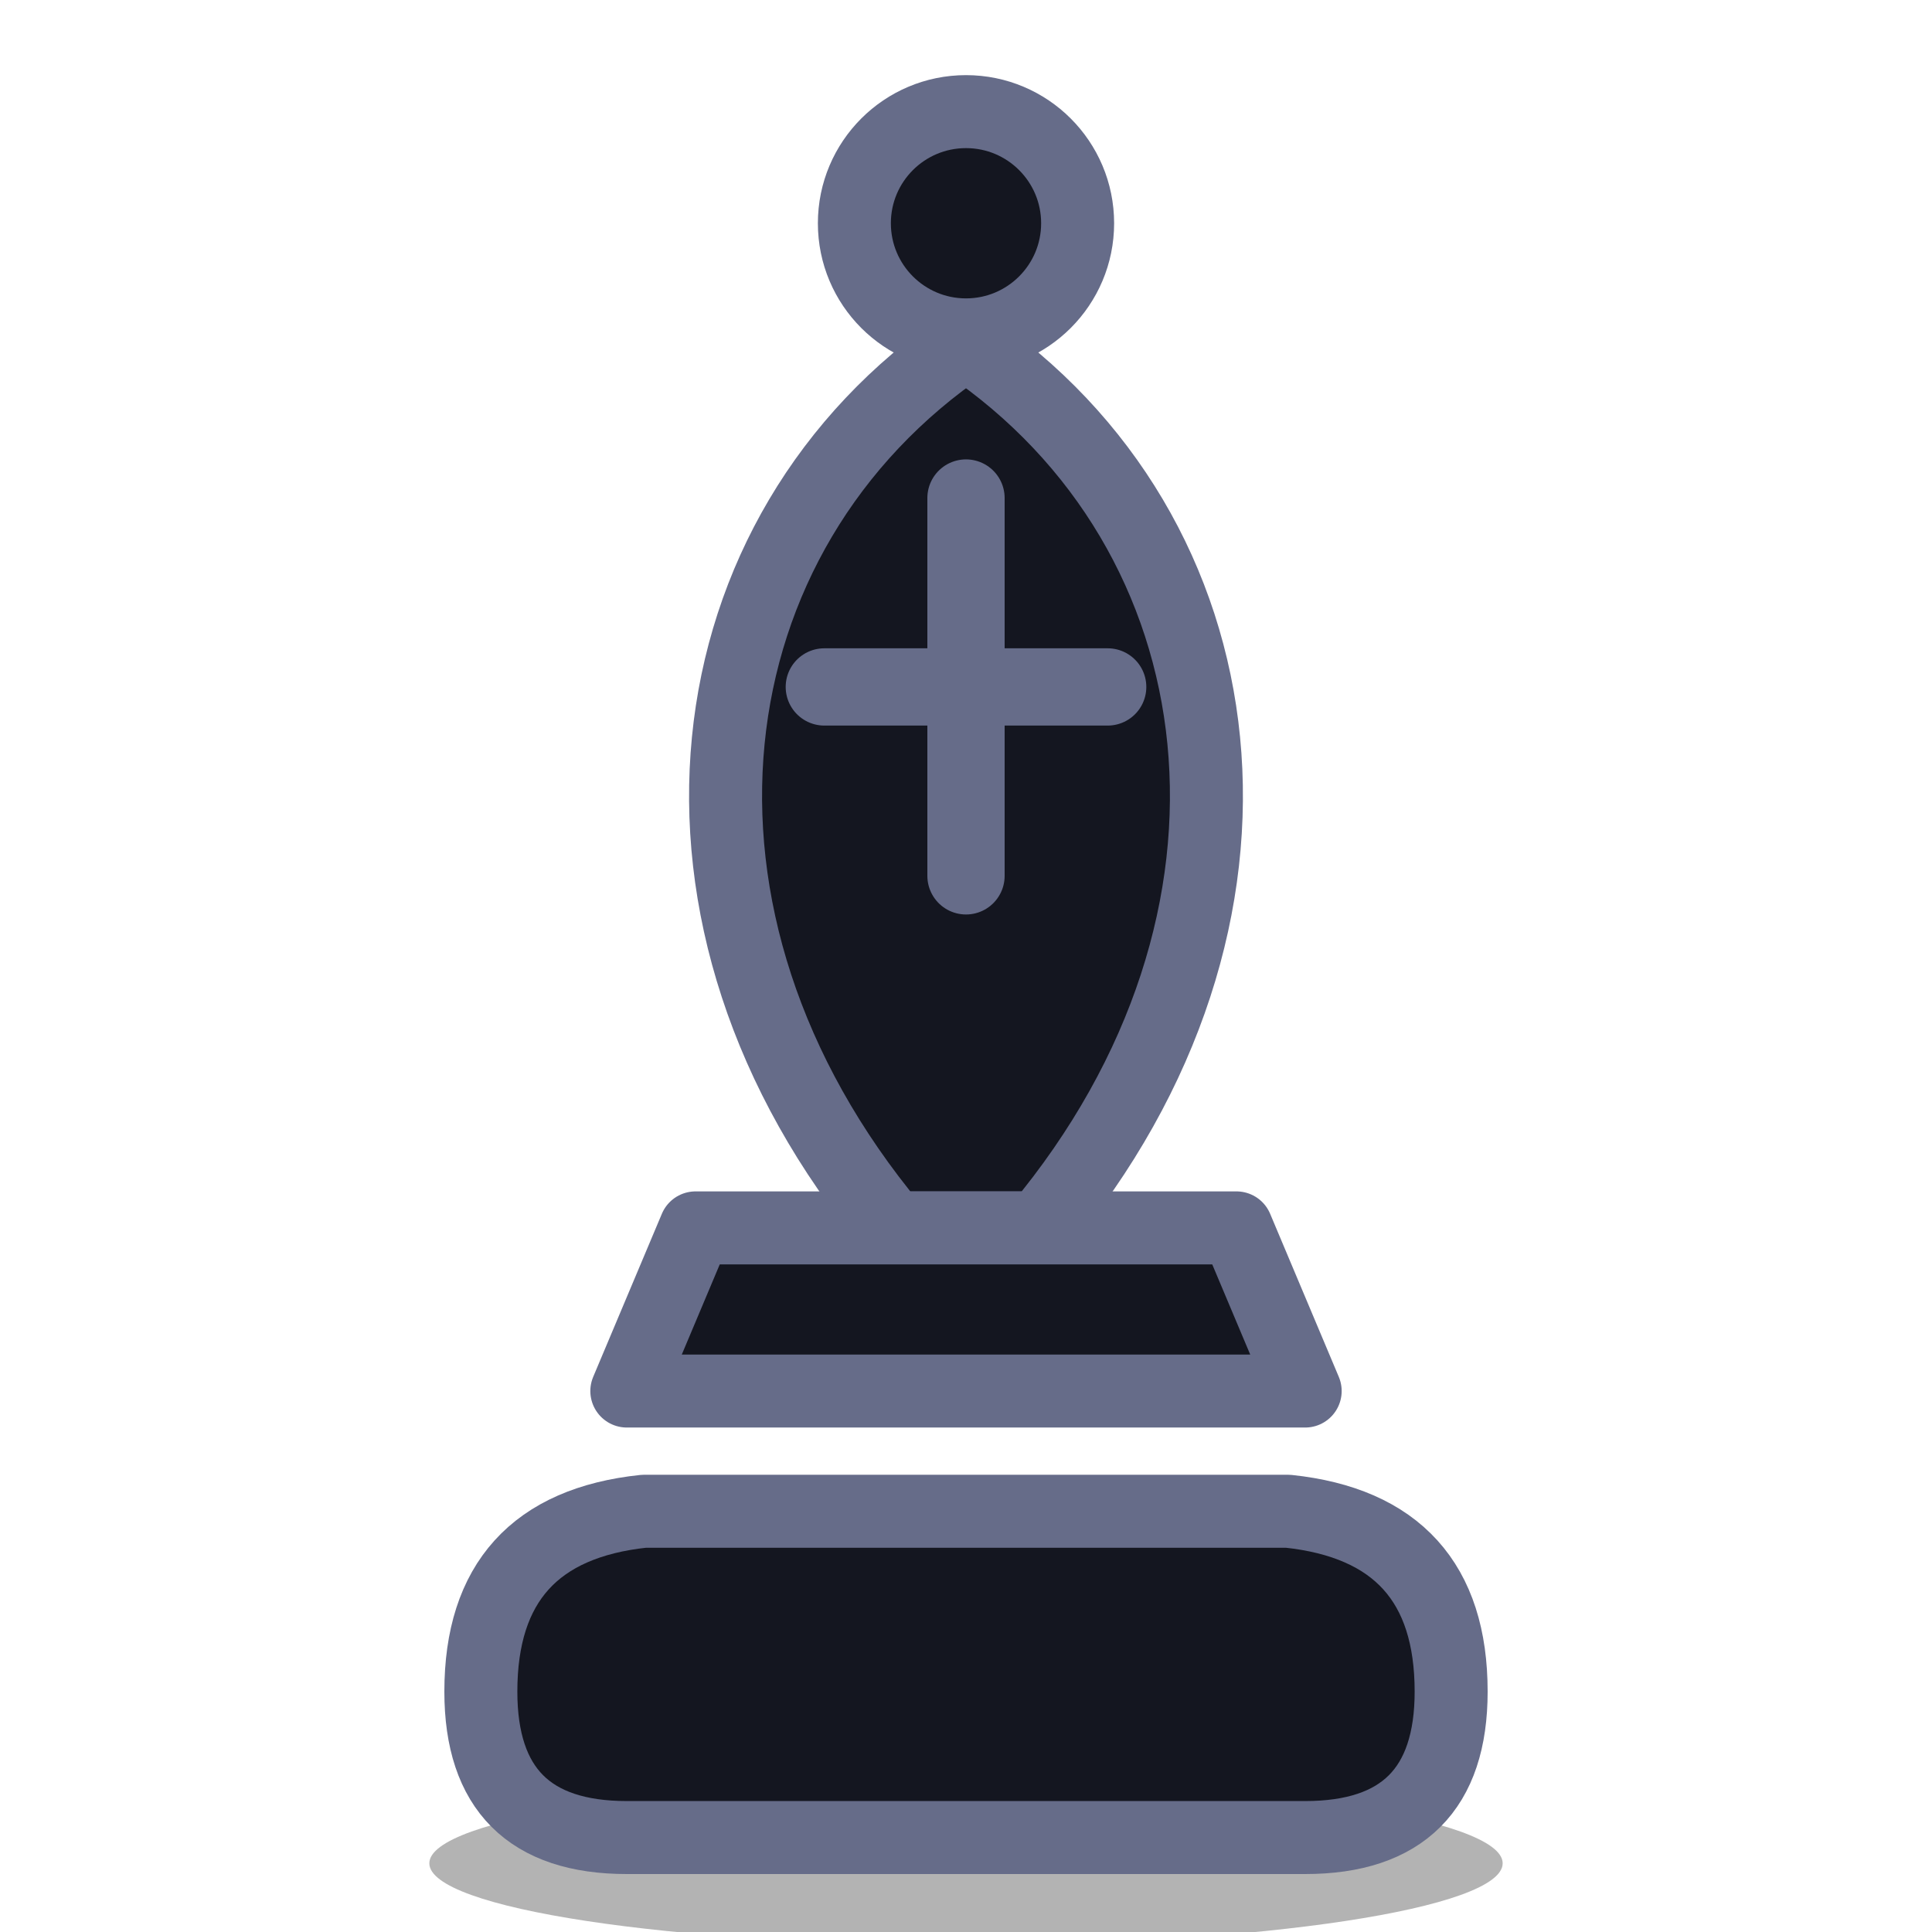
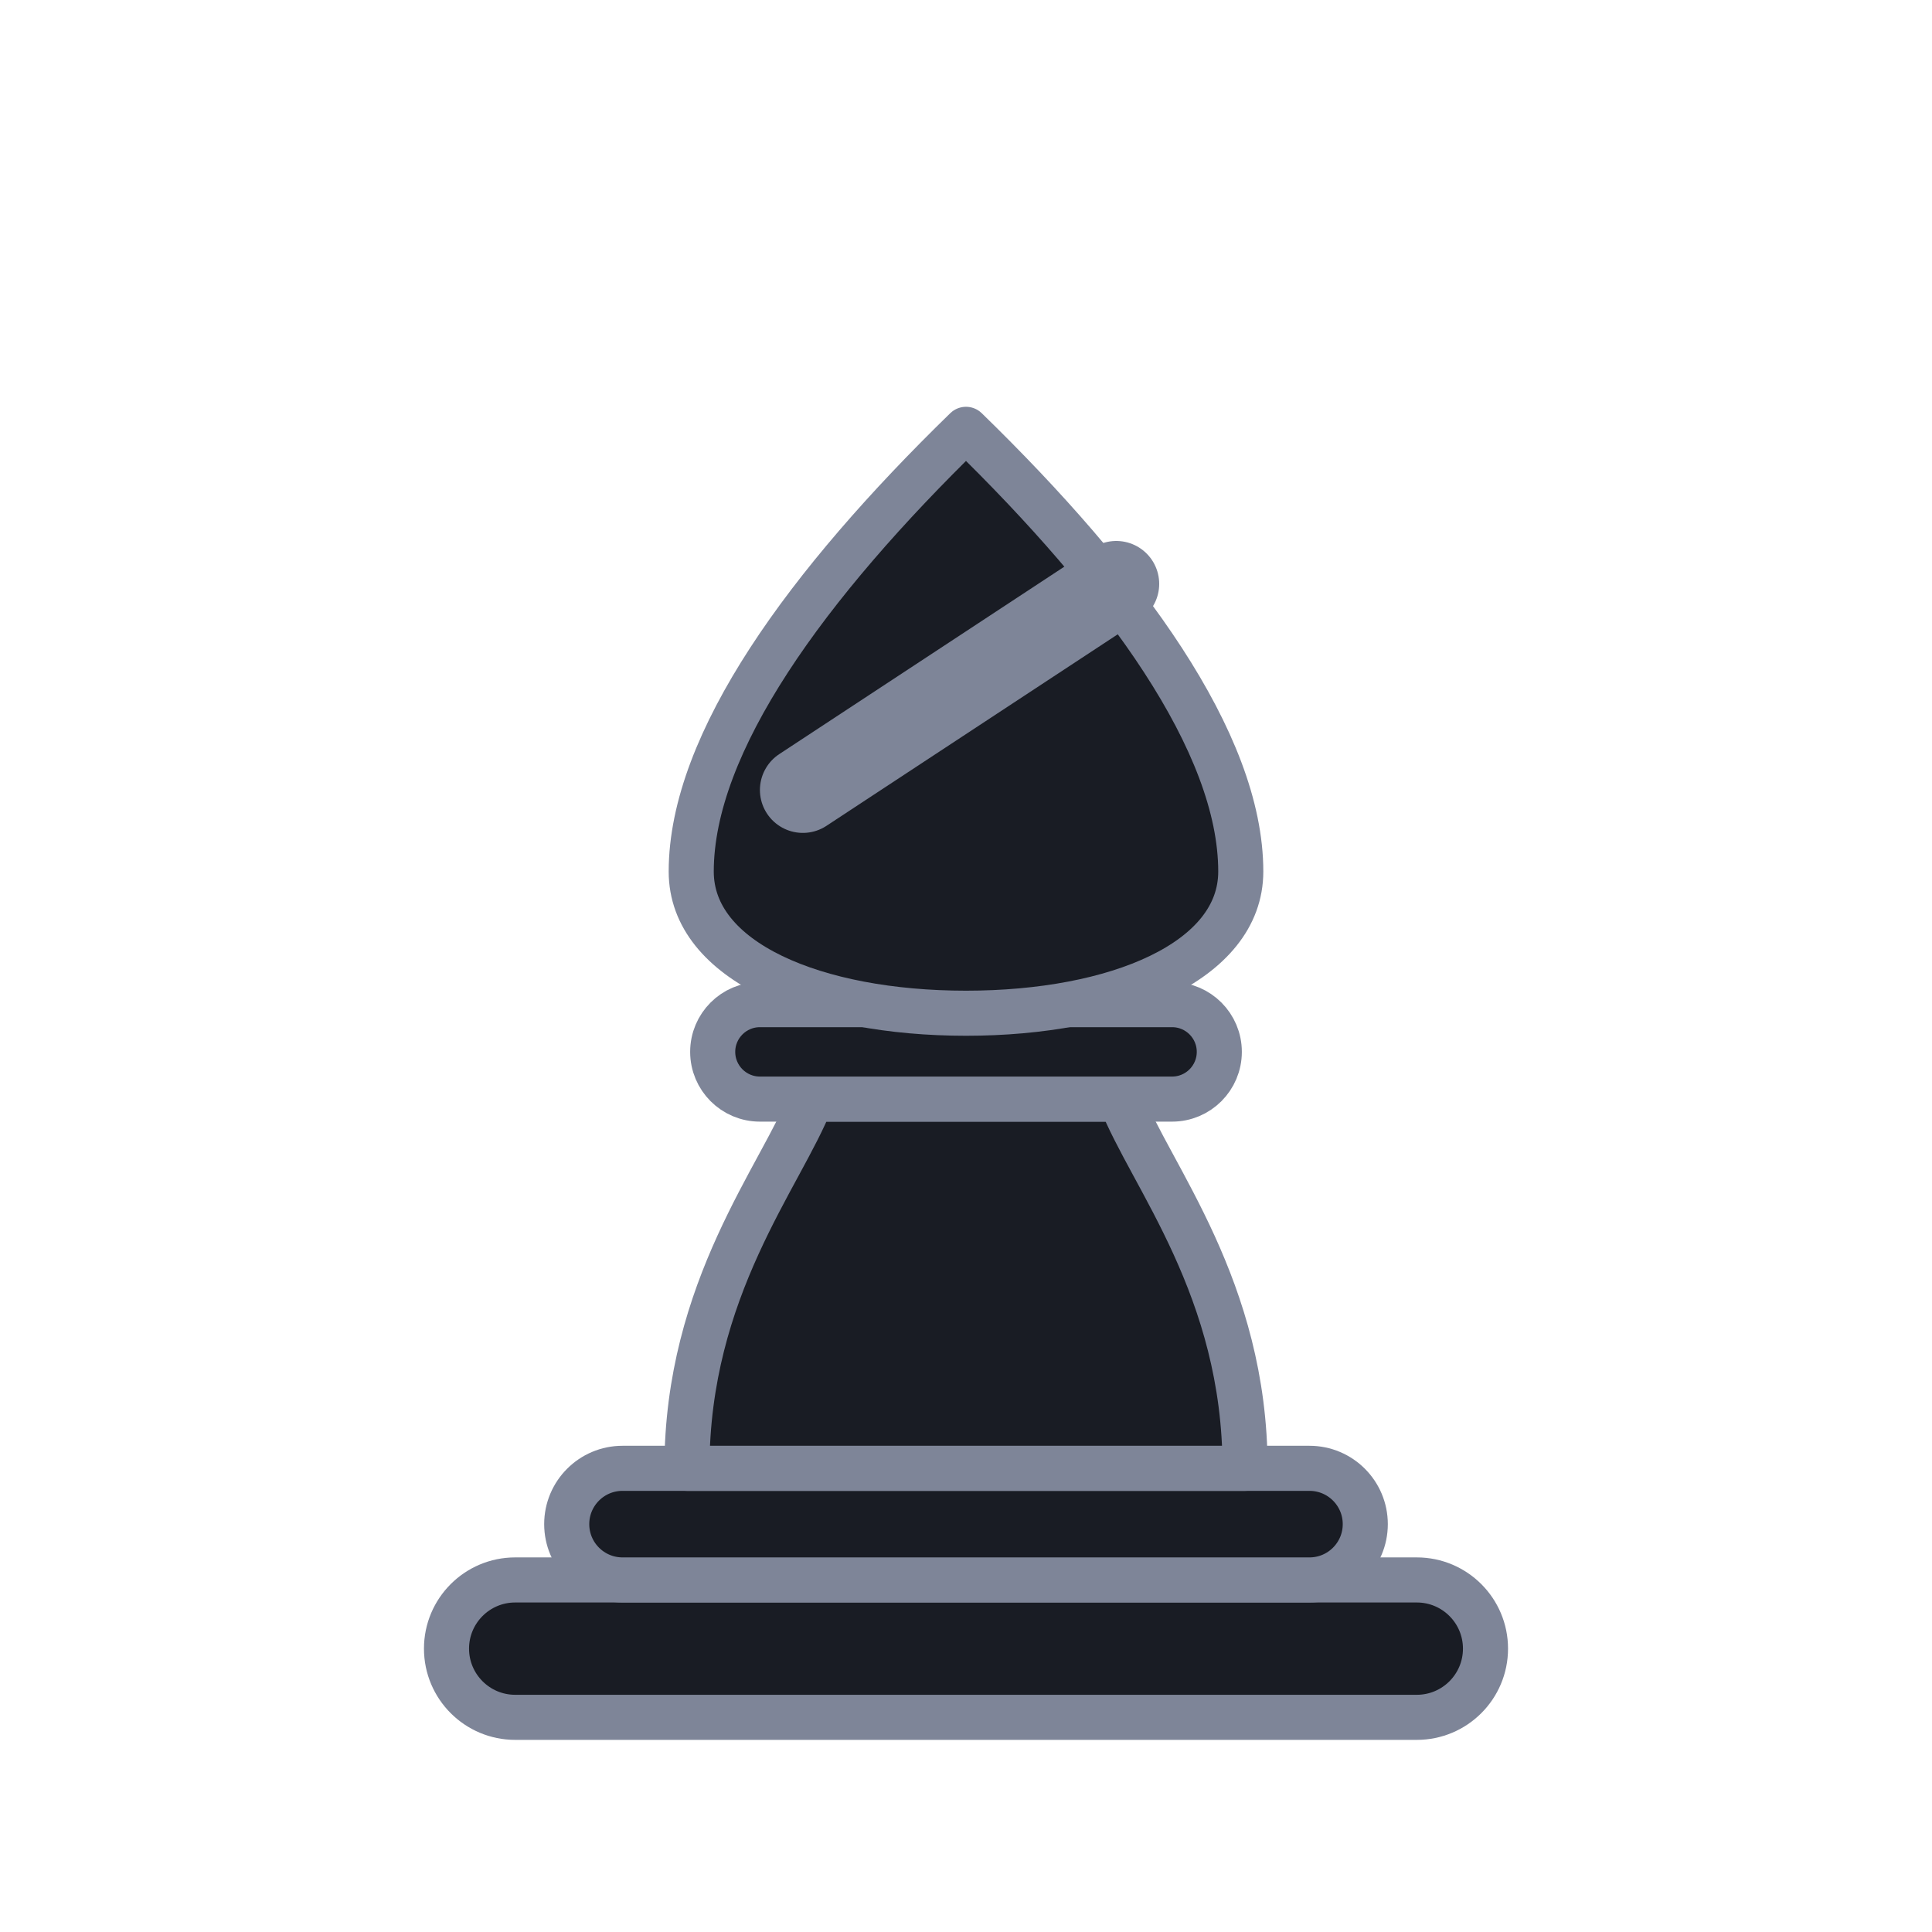
- <svg xmlns="http://www.w3.org/2000/svg" viewBox="0 0 45 45">
-   <ellipse cx="22.5" cy="43.4" rx="12.5" ry="1.9" fill="#000" opacity="0.30" />
-   <g fill="#141620" stroke="#666C89" stroke-width="1.7" stroke-linejoin="round" stroke-linecap="round">
-     <circle cx="22.5" cy="5.2" r="2.6" />
-     <path d="M22.5 8 C29 12.4 30.2 21.4 24.2 28.6 L20.8 28.6 C14.8 21.4 16 12.4 22.5 8 Z" />
-     <path d="M16.2 28.6 L28.8 28.6 L30.4 32.4 L14.6 32.4 Z" />
-     <path d="M11.2 39.4 Q11.2 35.6 15 35.2 L30 35.2 Q33.8 35.6 33.8 39.4 Q33.8 42.8 30.4 42.8 L14.6 42.8 Q11.2 42.8 11.2 39.4 Z" />
-   </g>
-   <g fill="#666C89" stroke="#666C89" stroke-width="1.6" stroke-linejoin="round" stroke-linecap="round">
-     <path d="M22.5 11.6 L22.5 20.4 M19.2 16 L25.8 16" fill="none" stroke-width="1.8" />
-   </g>
+ <svg xmlns="http://www.w3.org/2000/svg" viewBox="0 0 45 45" width="45" height="45">
+   <style>.s{fill:#191C24;stroke:#7E8598;stroke-width:1.05;stroke-linejoin:round;stroke-linecap:round}.c{fill:none;stroke:#7E8598;stroke-linecap:round;stroke-linejoin:round}.d{fill:#7E8598}</style>
+   <rect class="s" x="10.4" y="36.8" width="24.2" height="3.2" rx="1.6" />
+   <rect class="s" x="13.2" y="34.2" width="18.6" height="2.6" rx="1.3" />
+   <path class="s" d="M16 34.2C16 30 18.2 27.4 18.9 25.6L26.1 25.6C26.8 27.4 29 30 29 34.2Z" />
+   <rect class="s" x="16.6" y="23.4" width="11.8" height="2.2" rx="1.1" />
+   <path class="s" d="M22.5 10C26.2 13.6 28.9 17.3 28.9 20.3C28.9 22.4 26 23.6 22.5 23.6C19 23.6 16.1 22.4 16.1 20.3C16.1 17.3 18.8 13.6 22.5 10Z" />
+   <path class="c" stroke-width="2" d="M18.7 18.4L26 13.6" />
</svg>
